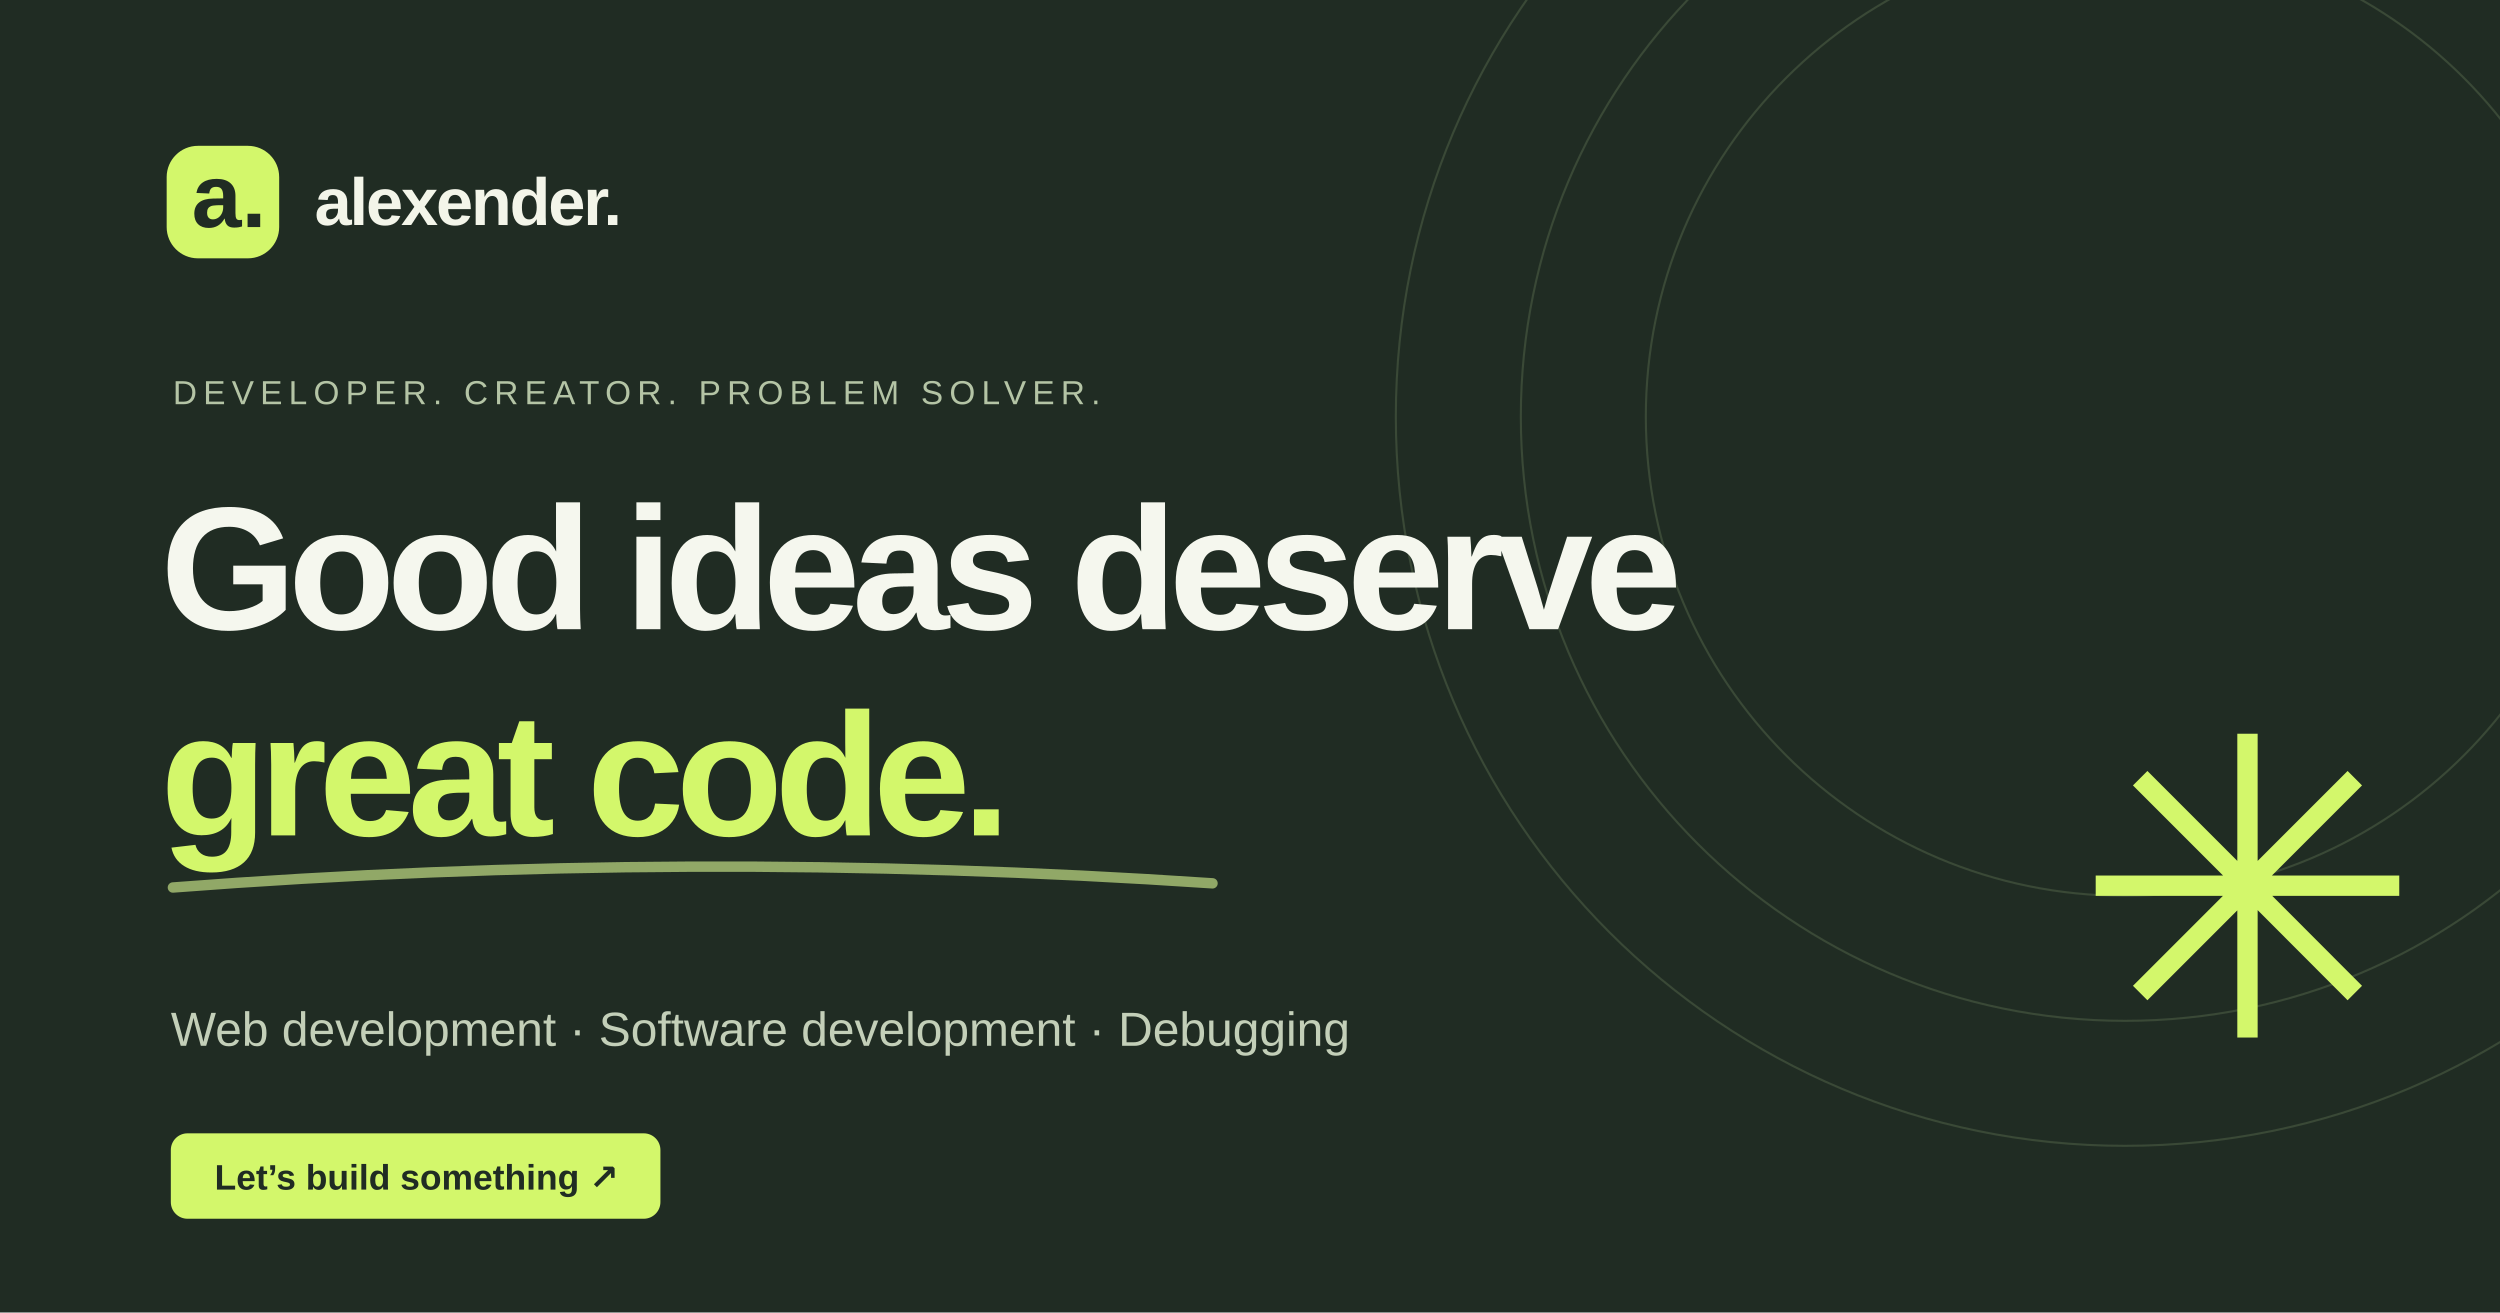
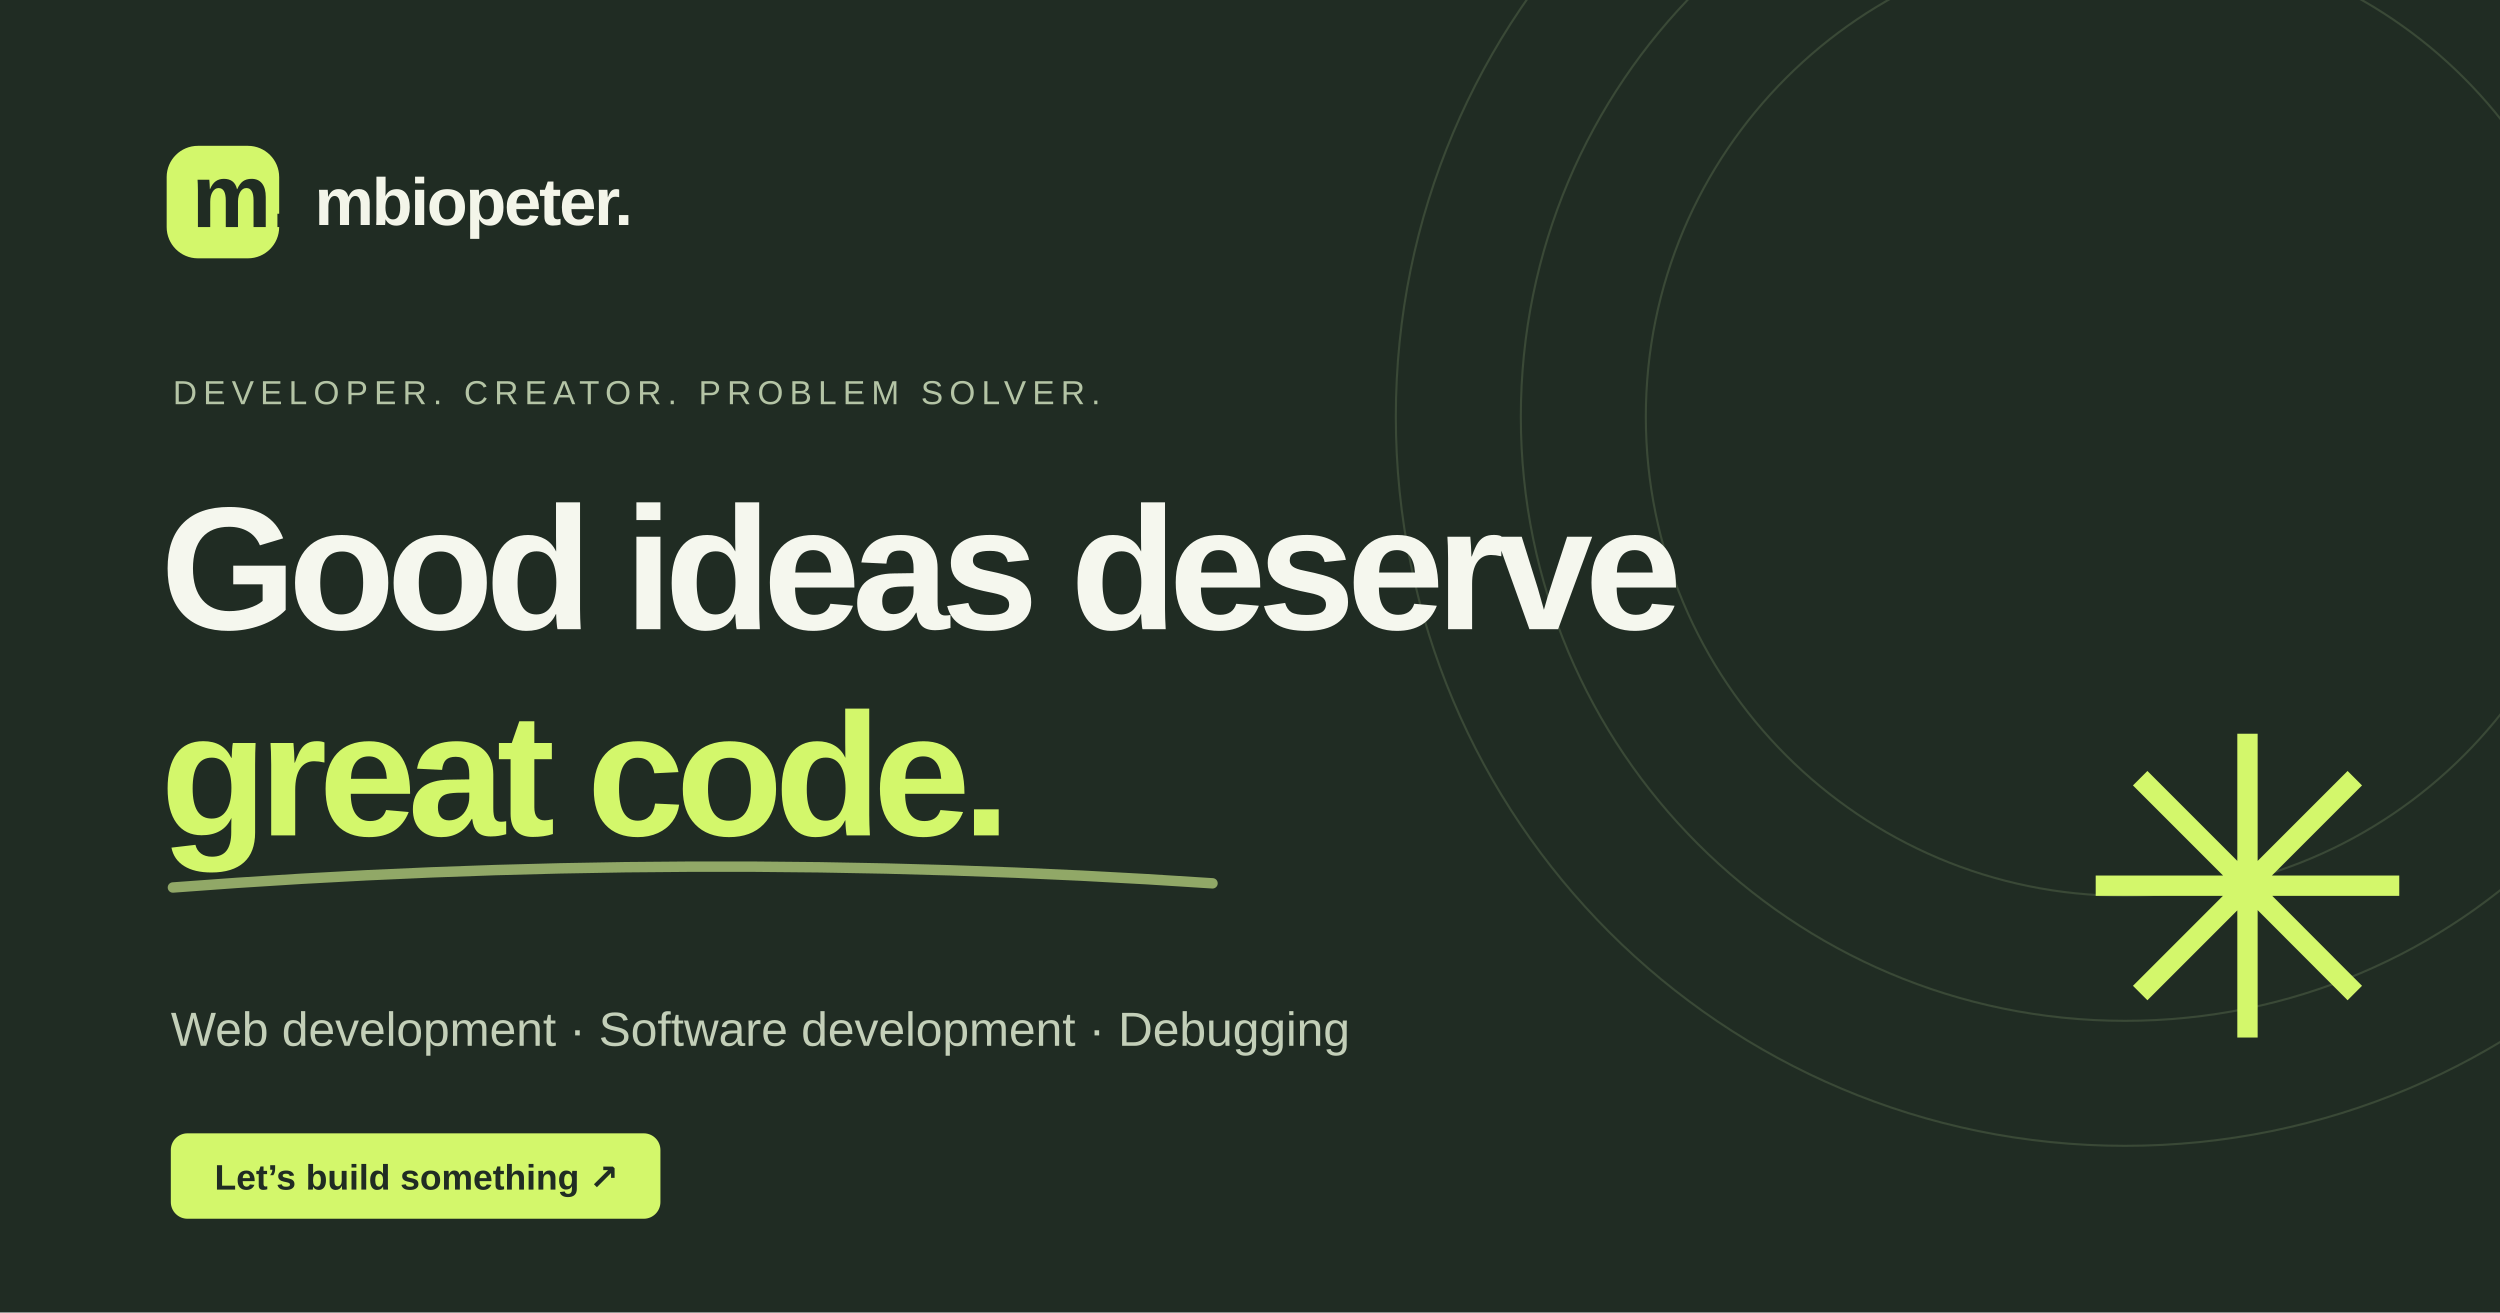
<svg xmlns="http://www.w3.org/2000/svg" viewBox="0 0 1200 630" width="1200" height="630">
  <rect width="1200" height="630" fill="#202c23" />
  <g fill="none" stroke="#53654a" opacity=".5">
    <circle cx="1020" cy="200" r="230" />
    <circle cx="1020" cy="200" r="290" />
    <circle cx="1020" cy="200" r="350" />
  </g>
  <rect x="80" y="70" width="54" height="54" rx="15" fill="#d3f76b" />
-   <text x="92" y="109" fill="#202c23" font-family="Arial, sans-serif" font-size="43" font-weight="700">a.</text>
-   <text x="151" y="108" fill="#f3f5e9" font-family="Arial, sans-serif" font-size="32" font-weight="700" letter-spacing="-1">alexender.</text>
+   <text x="92" y="109" fill="#202c23" font-family="Arial, sans-serif" font-size="43" font-weight="700">m.</text>
+   <text x="151" y="108" fill="#f3f5e9" font-family="Arial, sans-serif" font-size="32" font-weight="700" letter-spacing="-1">mbiopeter.</text>
  <text x="83" y="194" fill="#b4c4a5" font-family="Arial, sans-serif" font-size="16" letter-spacing="3">DEVELOPER. CREATOR. PROBLEM SOLVER.</text>
  <text x="77" y="302" fill="#f5f7ee" font-family="Arial, sans-serif" font-size="84" font-weight="700" letter-spacing="-4">Good ideas deserve</text>
  <text x="77" y="401" fill="#d3f76b" font-family="Arial, sans-serif" font-size="84" font-weight="700" letter-spacing="-4">great code.</text>
  <path d="M83 426Q330 407 582 424" fill="none" stroke="#91a867" stroke-width="5" stroke-linecap="round" />
  <text x="82" y="502" fill="#c3cfb8" font-family="Arial, sans-serif" font-size="23">Web development · Software development · Debugging</text>
  <rect x="82" y="544" width="235" height="41" rx="8" fill="#d3f76b" />
  <text x="103" y="571" fill="#202c23" font-family="Arial, sans-serif" font-size="17" font-weight="600">Let’s build something ↗</text>
  <text x="995" y="498" fill="#d3f76b" font-family="Arial, sans-serif" font-size="200" font-weight="400">✳</text>
</svg>
